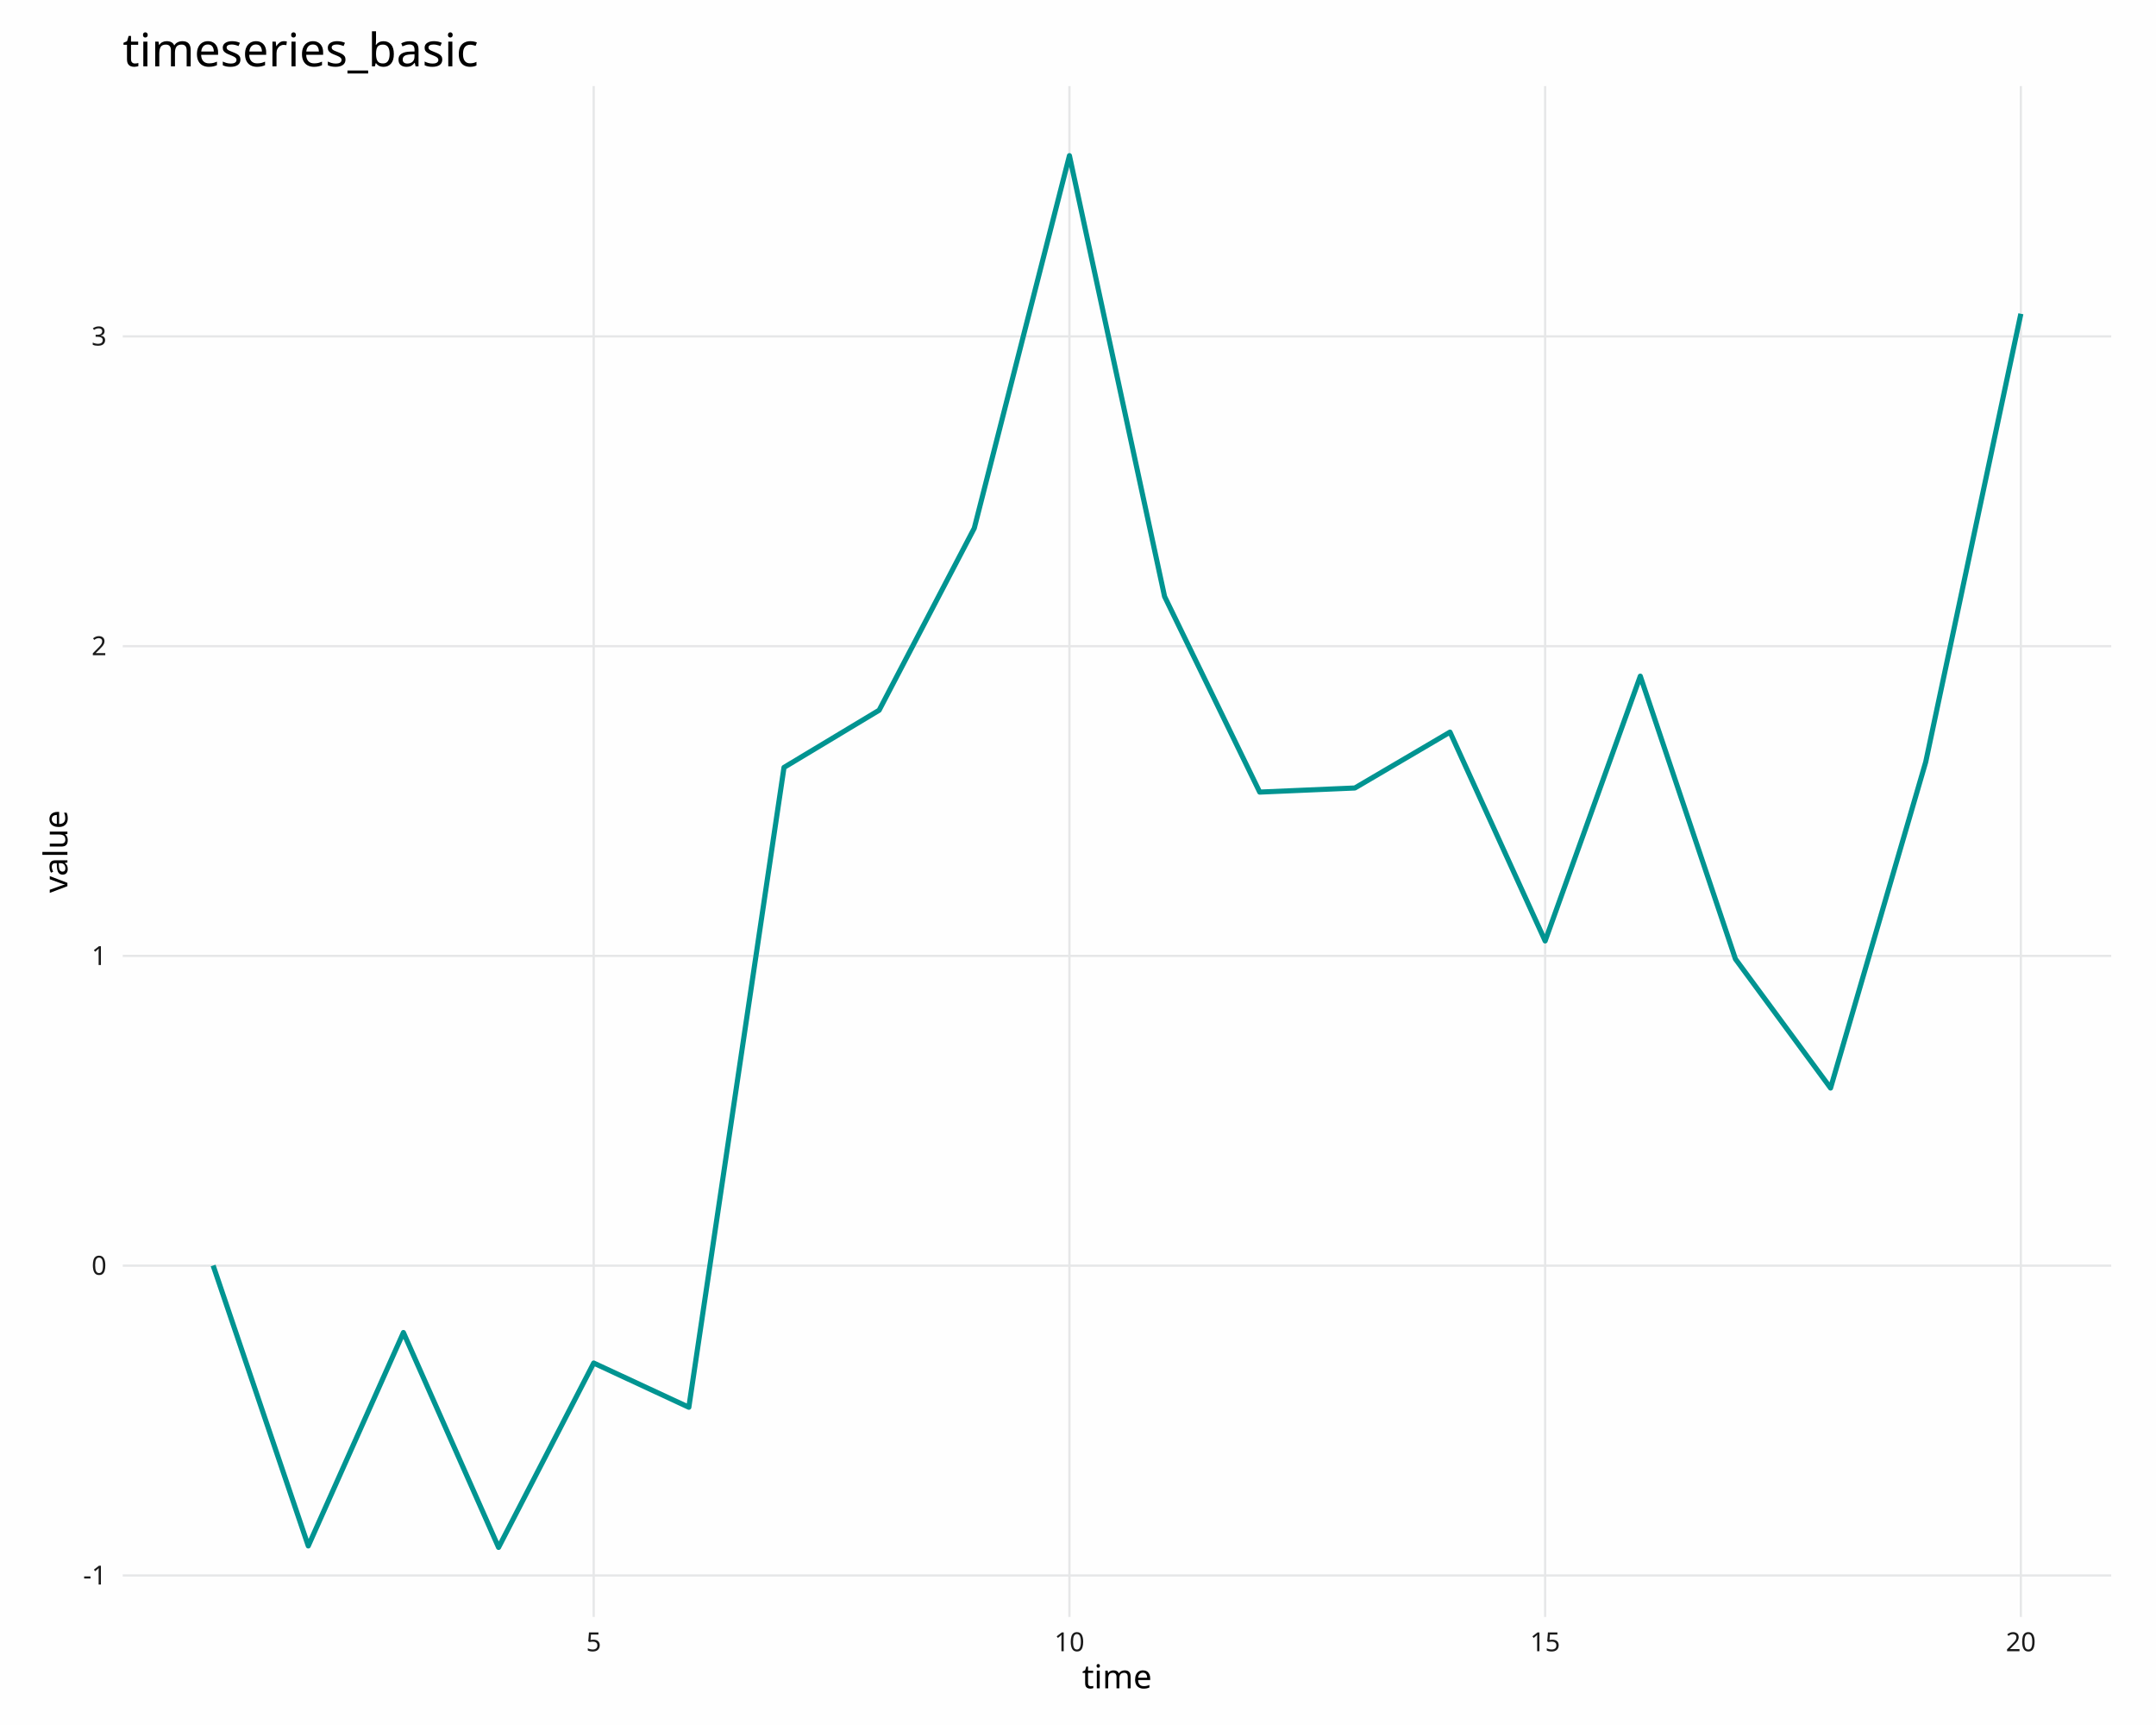
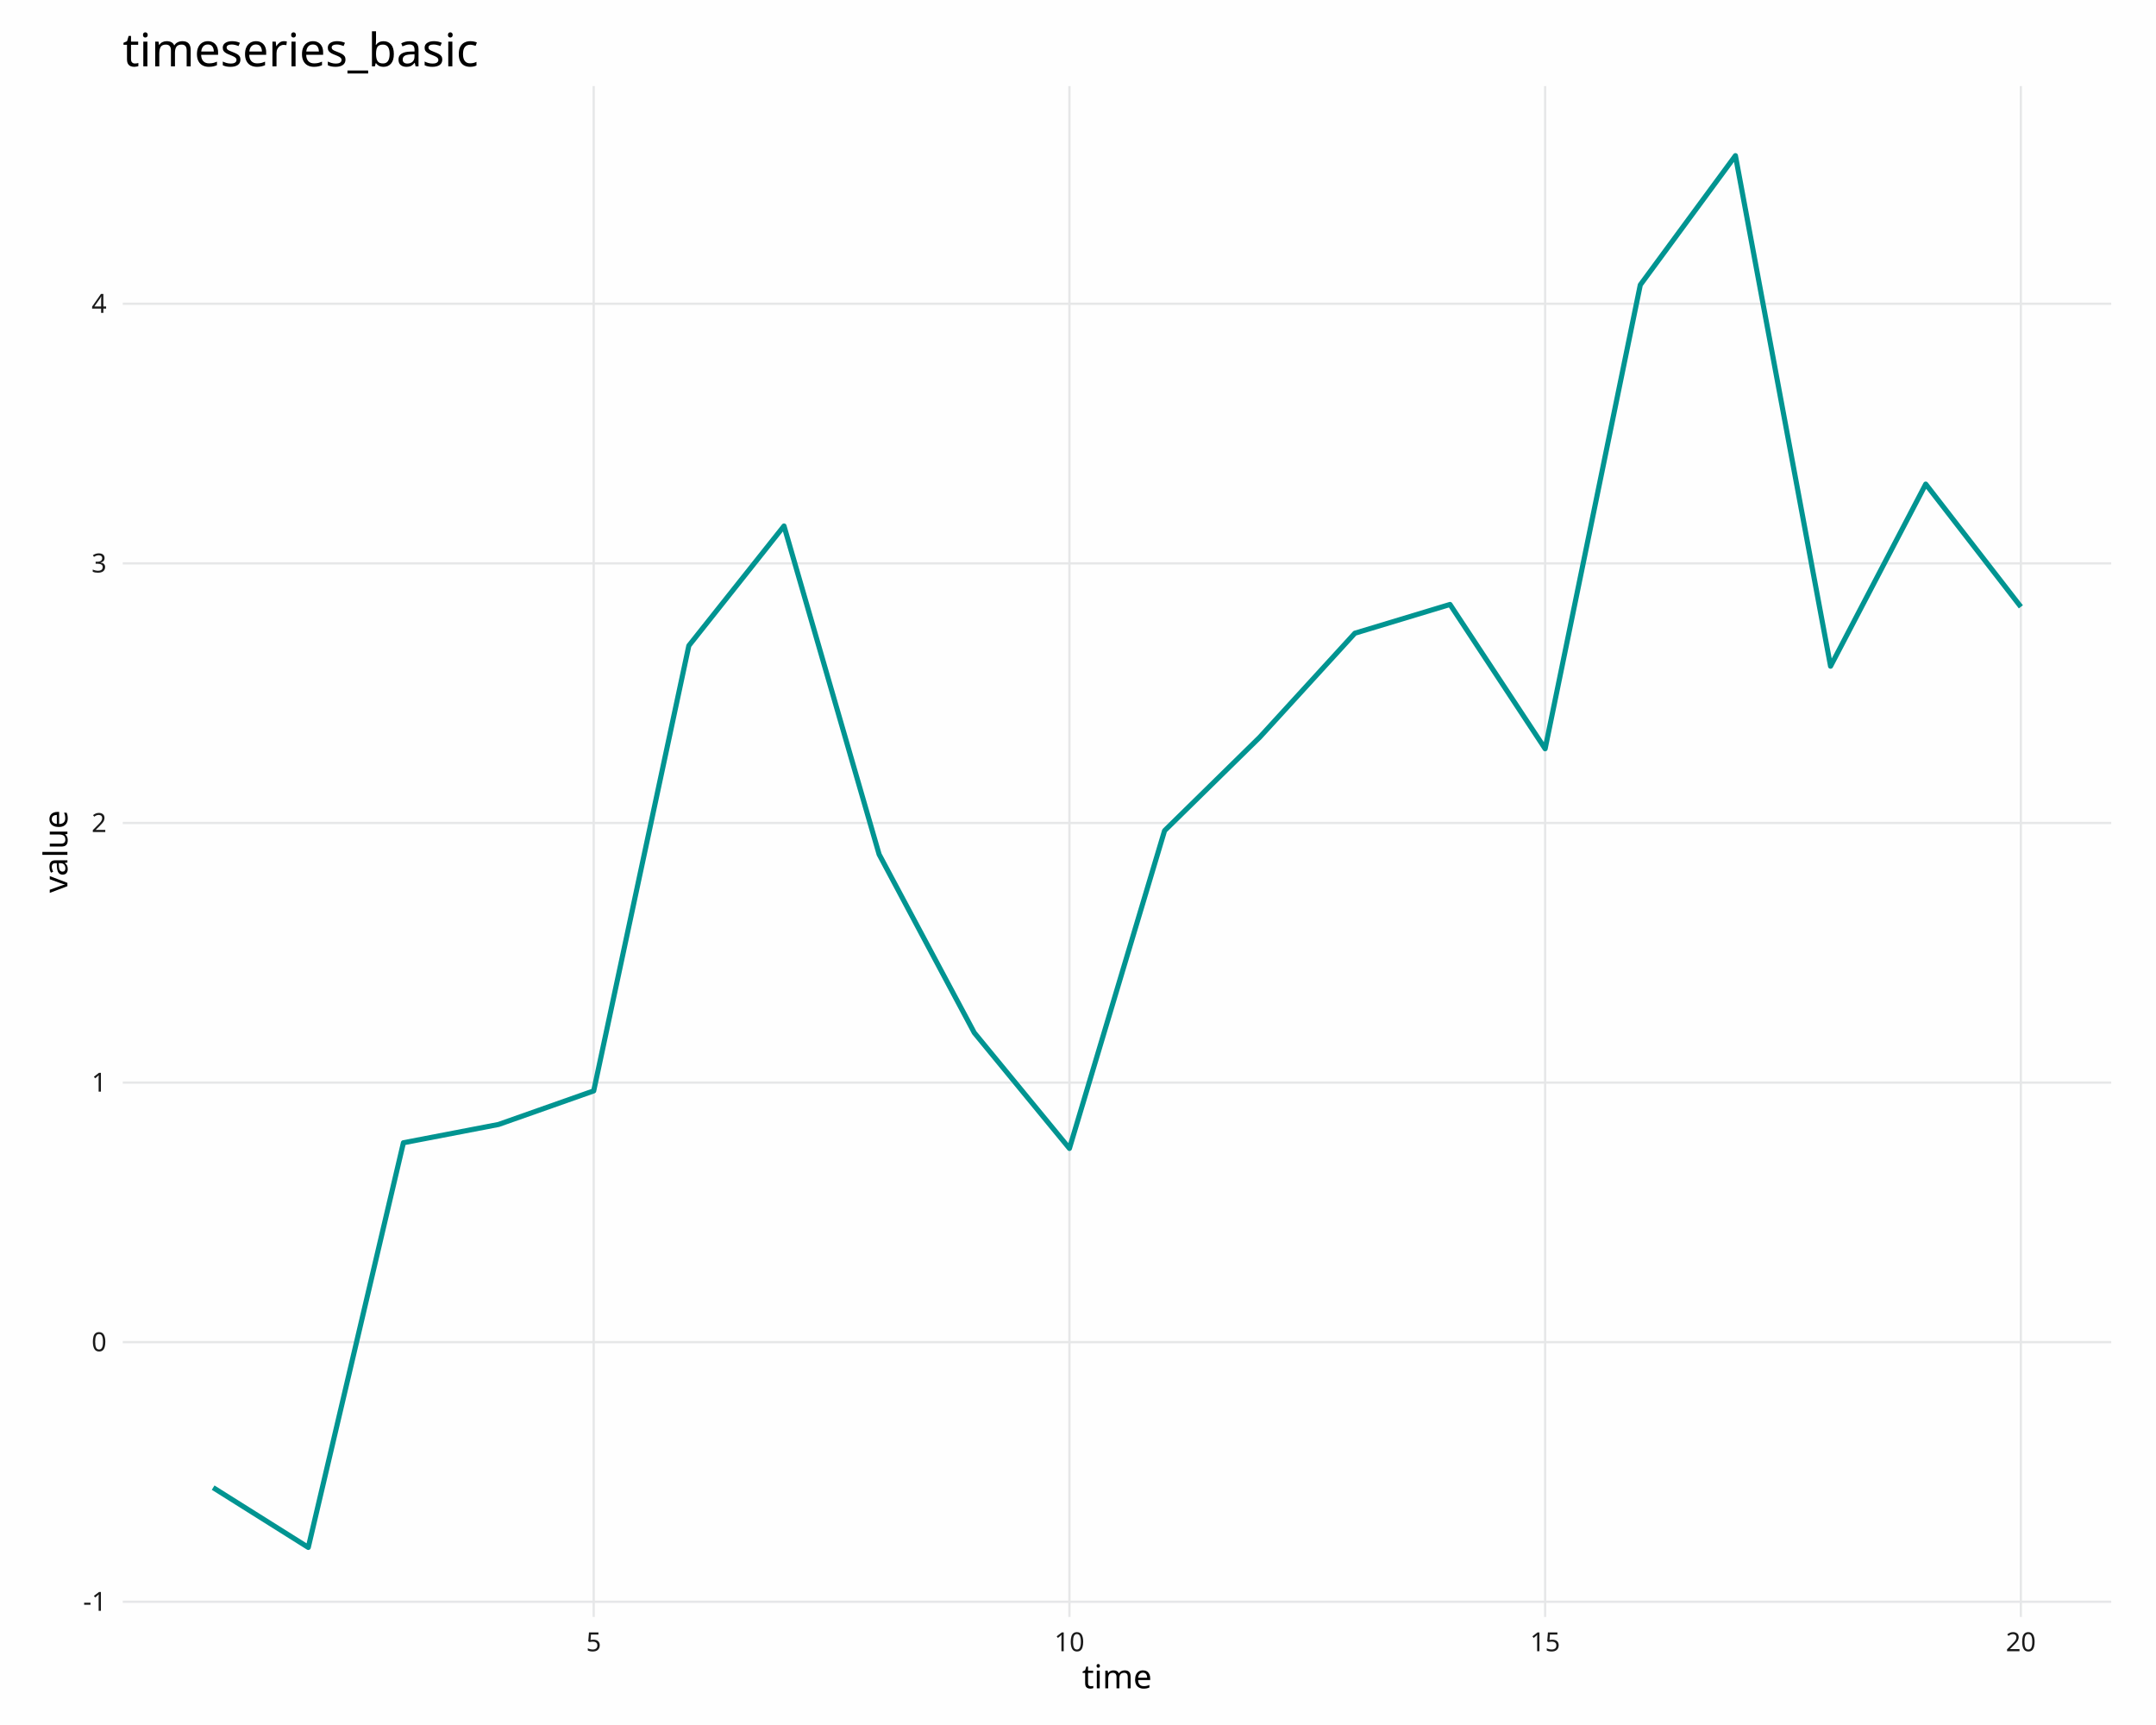
<svg xmlns="http://www.w3.org/2000/svg" class="svglite" data-engine-version="2.0" width="720.00pt" height="576.00pt" viewBox="0 0 720.00 576.00">
  <defs>
    <style type="text/css">
    .svglite line, .svglite polyline, .svglite polygon, .svglite path, .svglite rect, .svglite circle {
      fill: none;
      stroke: #000000;
      stroke-linecap: round;
      stroke-linejoin: round;
      stroke-miterlimit: 10.00;
    }
  </style>
  </defs>
  <rect width="100%" height="100%" style="stroke: none; fill: #FFFFFF;" />
  <defs>
    <clipPath id="cpMC4wMHw3MjAuMDB8MC4wMHw1NzYuMDA=">
      <rect x="0.00" y="0.00" width="720.00" height="576.00" />
    </clipPath>
  </defs>
  <g clip-path="url(#cpMC4wMHw3MjAuMDB8MC4wMHw1NzYuMDA=)">
    <rect x="-0" y="0.00" width="720.00" height="576.00" style="stroke-width: 1.16; stroke: #FEFEFE; fill: #FEFEFE;" />
  </g>
  <defs>
    <clipPath id="cpNDAuOTl8NzA1LjA2fDI4Ljc0fDUzOS45Mw==">
      <rect x="40.99" y="28.74" width="664.06" height="511.19" />
    </clipPath>
  </defs>
  <g clip-path="url(#cpNDAuOTl8NzA1LjA2fDI4Ljc0fDUzOS45Mw==)">
    <rect x="40.99" y="28.74" width="664.06" height="511.19" style="stroke-width: 1.16; stroke: #FEFEFE; fill: #FEFEFE;" />
-     <polyline points="40.99,526.07 705.06,526.07 " style="stroke-width: 0.75; stroke: #E6E7E8; stroke-linecap: butt;" />
-     <polyline points="40.99,422.63 705.06,422.63 " style="stroke-width: 0.75; stroke: #E6E7E8; stroke-linecap: butt;" />
-     <polyline points="40.99,319.20 705.06,319.20 " style="stroke-width: 0.75; stroke: #E6E7E8; stroke-linecap: butt;" />
-     <polyline points="40.99,215.77 705.06,215.77 " style="stroke-width: 0.75; stroke: #E6E7E8; stroke-linecap: butt;" />
-     <polyline points="40.99,112.33 705.06,112.33 " style="stroke-width: 0.75; stroke: #E6E7E8; stroke-linecap: butt;" />
+     <polyline points="40.99,534.84 705.06,534.84 " style="stroke-width: 0.75; stroke: #E6E7E8; stroke-linecap: butt;" />
+     <polyline points="40.99,448.16 705.06,448.16 " style="stroke-width: 0.75; stroke: #E6E7E8; stroke-linecap: butt;" />
+     <polyline points="40.99,361.48 705.06,361.48 " style="stroke-width: 0.75; stroke: #E6E7E8; stroke-linecap: butt;" />
+     <polyline points="40.99,274.80 705.06,274.80 " style="stroke-width: 0.75; stroke: #E6E7E8; stroke-linecap: butt;" />
+     <polyline points="40.99,188.11 705.06,188.11 " style="stroke-width: 0.75; stroke: #E6E7E8; stroke-linecap: butt;" />
+     <polyline points="40.99,101.43 705.06,101.43 " style="stroke-width: 0.75; stroke: #E6E7E8; stroke-linecap: butt;" />
    <polyline points="198.27,539.93 198.27,28.74 " style="stroke-width: 0.75; stroke: #E6E7E8; stroke-linecap: butt;" />
    <polyline points="357.14,539.93 357.14,28.74 " style="stroke-width: 0.75; stroke: #E6E7E8; stroke-linecap: butt;" />
    <polyline points="516.00,539.93 516.00,28.74 " style="stroke-width: 0.75; stroke: #E6E7E8; stroke-linecap: butt;" />
    <polyline points="674.87,539.93 674.87,28.74 " style="stroke-width: 0.75; stroke: #E6E7E8; stroke-linecap: butt;" />
-     <polyline points="71.18,422.57 102.95,516.21 134.72,444.95 166.50,516.70 198.27,455.14 230.04,469.90 261.82,256.25 293.59,237.15 325.36,176.37 357.14,51.98 388.91,199.17 420.68,264.49 452.46,263.12 484.23,244.46 516.00,314.19 547.78,225.78 579.55,320.22 611.32,363.31 643.10,254.43 674.87,104.77 " style="stroke-width: 1.71; stroke: #009491; stroke-linecap: butt;" />
+     <polyline points="71.18,496.74 102.95,516.70 134.72,381.58 166.50,375.47 198.27,364.26 230.04,215.60 261.82,175.64 293.59,285.30 325.36,344.84 357.14,383.47 388.91,277.37 420.68,246.18 452.46,211.44 484.23,201.84 516.00,250.02 547.78,95.13 579.55,51.98 611.32,222.45 643.10,161.65 674.87,202.63 " style="stroke-width: 1.71; stroke: #009491; stroke-linecap: butt;" />
  </g>
  <g clip-path="url(#cpMC4wMHw3MjAuMDB8MC4wMHw1NzYuMDA=)">
-     <text x="35.61" y="529.09" text-anchor="end" style="font-size: 8.80px; fill: #1A1A1A; font-family: sans;" textLength="7.82px" lengthAdjust="spacingAndGlyphs">-1</text>
-     <text x="35.61" y="425.66" text-anchor="end" style="font-size: 8.80px; fill: #1A1A1A; font-family: sans;" textLength="4.89px" lengthAdjust="spacingAndGlyphs">0</text>
-     <text x="35.61" y="322.23" text-anchor="end" style="font-size: 8.80px; fill: #1A1A1A; font-family: sans;" textLength="4.89px" lengthAdjust="spacingAndGlyphs">1</text>
-     <text x="35.61" y="218.79" text-anchor="end" style="font-size: 8.80px; fill: #1A1A1A; font-family: sans;" textLength="4.89px" lengthAdjust="spacingAndGlyphs">2</text>
-     <text x="35.61" y="115.36" text-anchor="end" style="font-size: 8.80px; fill: #1A1A1A; font-family: sans;" textLength="4.89px" lengthAdjust="spacingAndGlyphs">3</text>
+     <text x="35.61" y="537.87" text-anchor="end" style="font-size: 8.80px; fill: #1A1A1A; font-family: sans;" textLength="7.82px" lengthAdjust="spacingAndGlyphs">-1</text>
+     <text x="35.61" y="451.19" text-anchor="end" style="font-size: 8.80px; fill: #1A1A1A; font-family: sans;" textLength="4.89px" lengthAdjust="spacingAndGlyphs">0</text>
+     <text x="35.61" y="364.51" text-anchor="end" style="font-size: 8.80px; fill: #1A1A1A; font-family: sans;" textLength="4.89px" lengthAdjust="spacingAndGlyphs">1</text>
+     <text x="35.61" y="277.82" text-anchor="end" style="font-size: 8.80px; fill: #1A1A1A; font-family: sans;" textLength="4.89px" lengthAdjust="spacingAndGlyphs">2</text>
+     <text x="35.61" y="191.14" text-anchor="end" style="font-size: 8.80px; fill: #1A1A1A; font-family: sans;" textLength="4.89px" lengthAdjust="spacingAndGlyphs">3</text>
+     <text x="35.61" y="104.46" text-anchor="end" style="font-size: 8.80px; fill: #1A1A1A; font-family: sans;" textLength="4.89px" lengthAdjust="spacingAndGlyphs">4</text>
    <text x="198.27" y="551.37" text-anchor="middle" style="font-size: 8.80px; fill: #1A1A1A; font-family: sans;" textLength="4.89px" lengthAdjust="spacingAndGlyphs">5</text>
    <text x="357.14" y="551.37" text-anchor="middle" style="font-size: 8.80px; fill: #1A1A1A; font-family: sans;" textLength="9.79px" lengthAdjust="spacingAndGlyphs">10</text>
    <text x="516.00" y="551.37" text-anchor="middle" style="font-size: 8.80px; fill: #1A1A1A; font-family: sans;" textLength="9.79px" lengthAdjust="spacingAndGlyphs">15</text>
    <text x="674.87" y="551.37" text-anchor="middle" style="font-size: 8.80px; fill: #1A1A1A; font-family: sans;" textLength="9.79px" lengthAdjust="spacingAndGlyphs">20</text>
    <text x="373.02" y="563.75" text-anchor="middle" style="font-size: 11.00px; font-family: sans;" textLength="20.78px" lengthAdjust="spacingAndGlyphs">time</text>
    <text transform="translate(22.51,284.34) rotate(-90)" text-anchor="middle" style="font-size: 11.00px; font-family: sans;" textLength="26.30px" lengthAdjust="spacingAndGlyphs">value</text>
    <text x="40.99" y="22.16" style="font-size: 15.40px; font-family: sans;" textLength="114.71px" lengthAdjust="spacingAndGlyphs">timeseries_basic</text>
  </g>
</svg>
